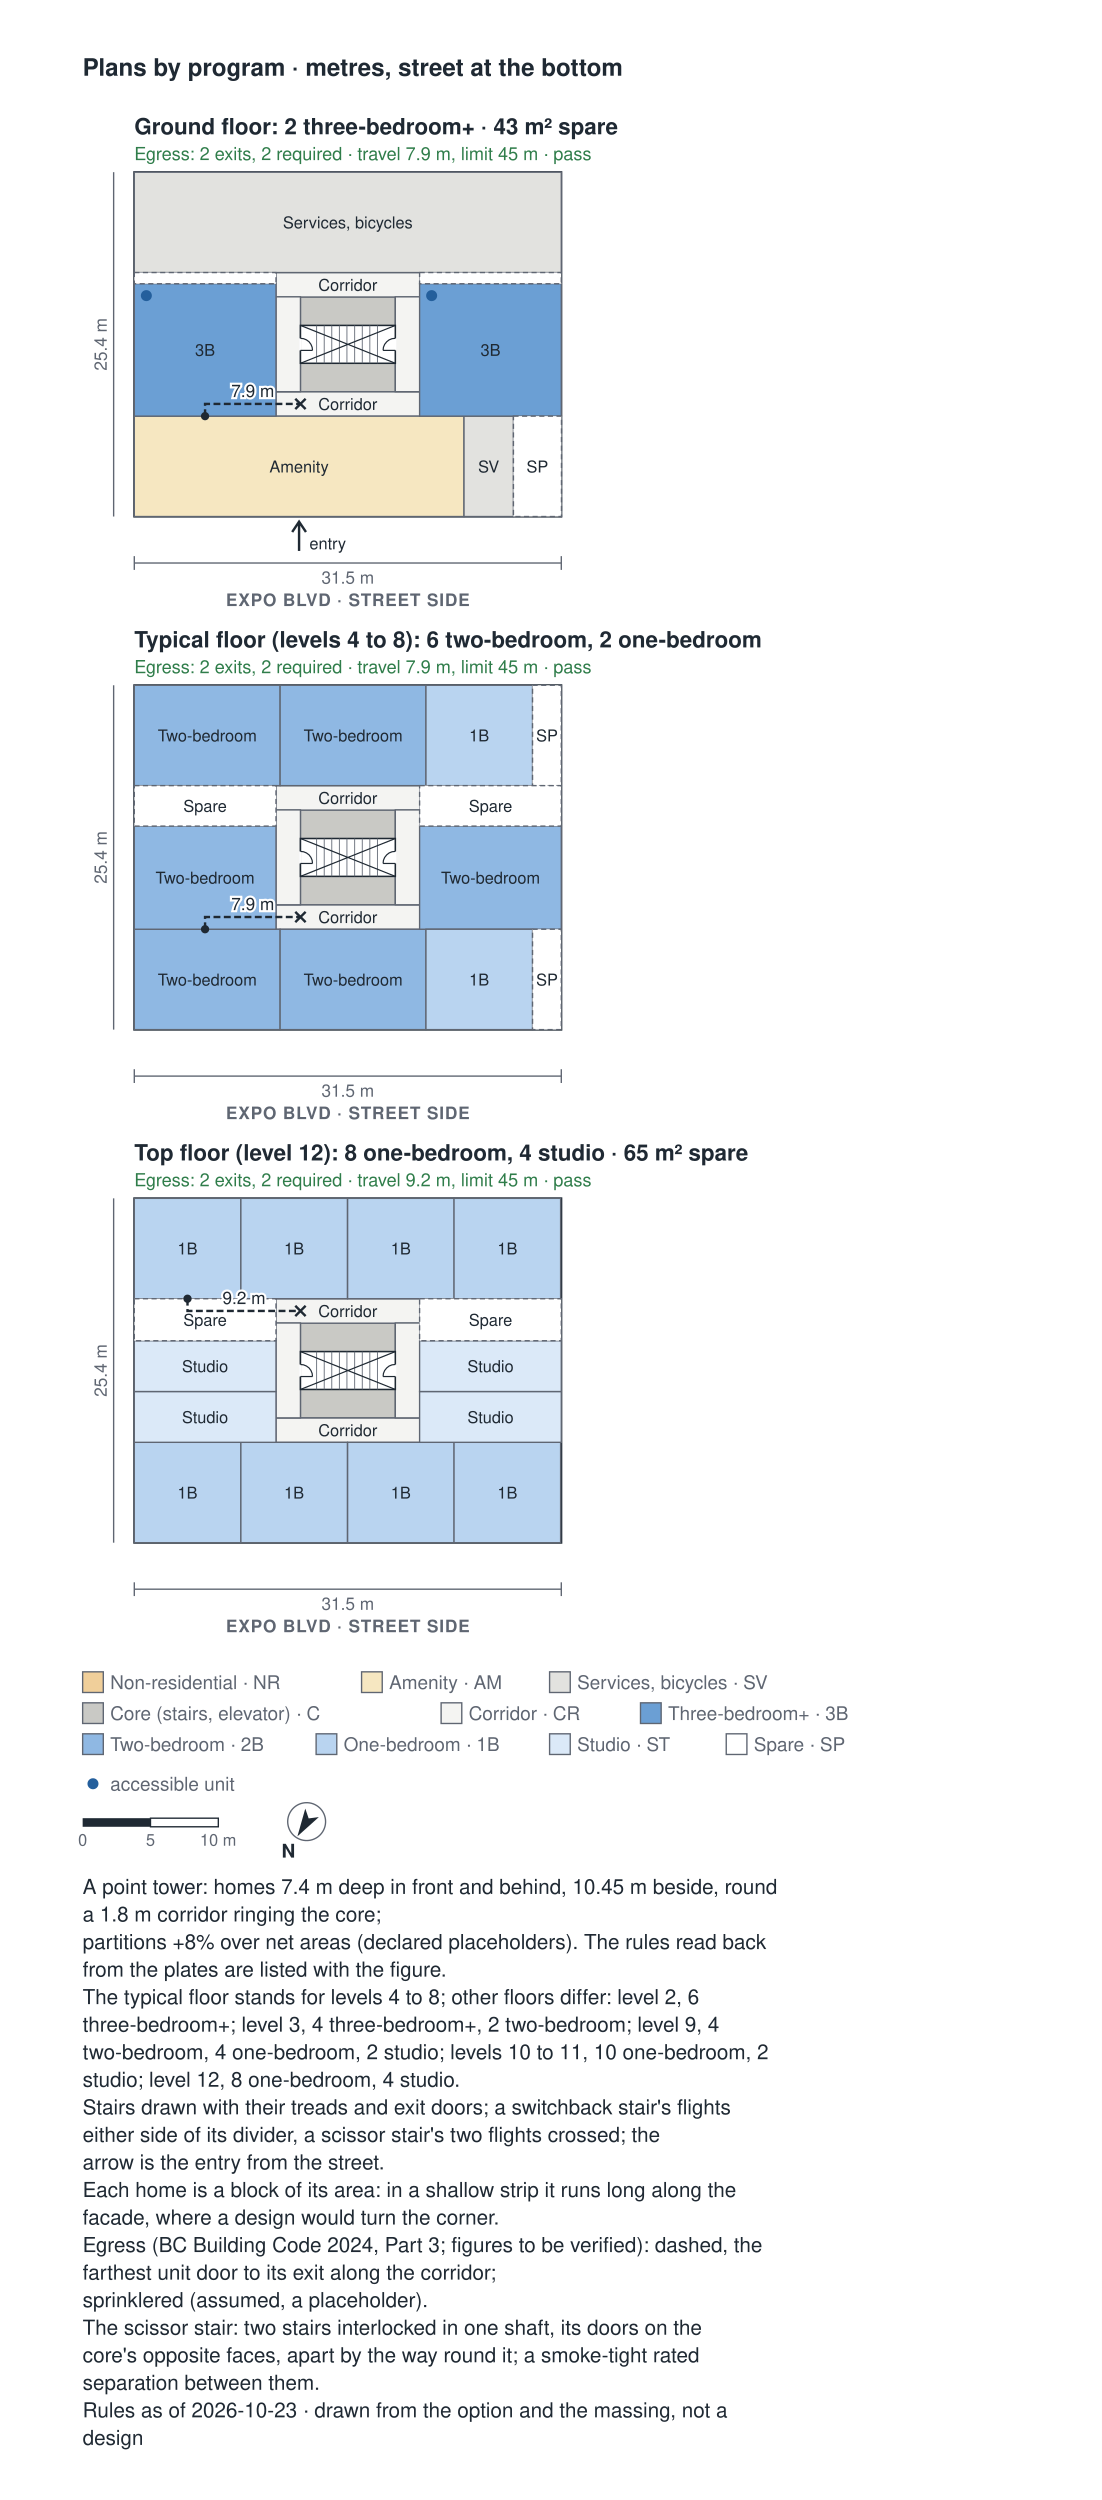
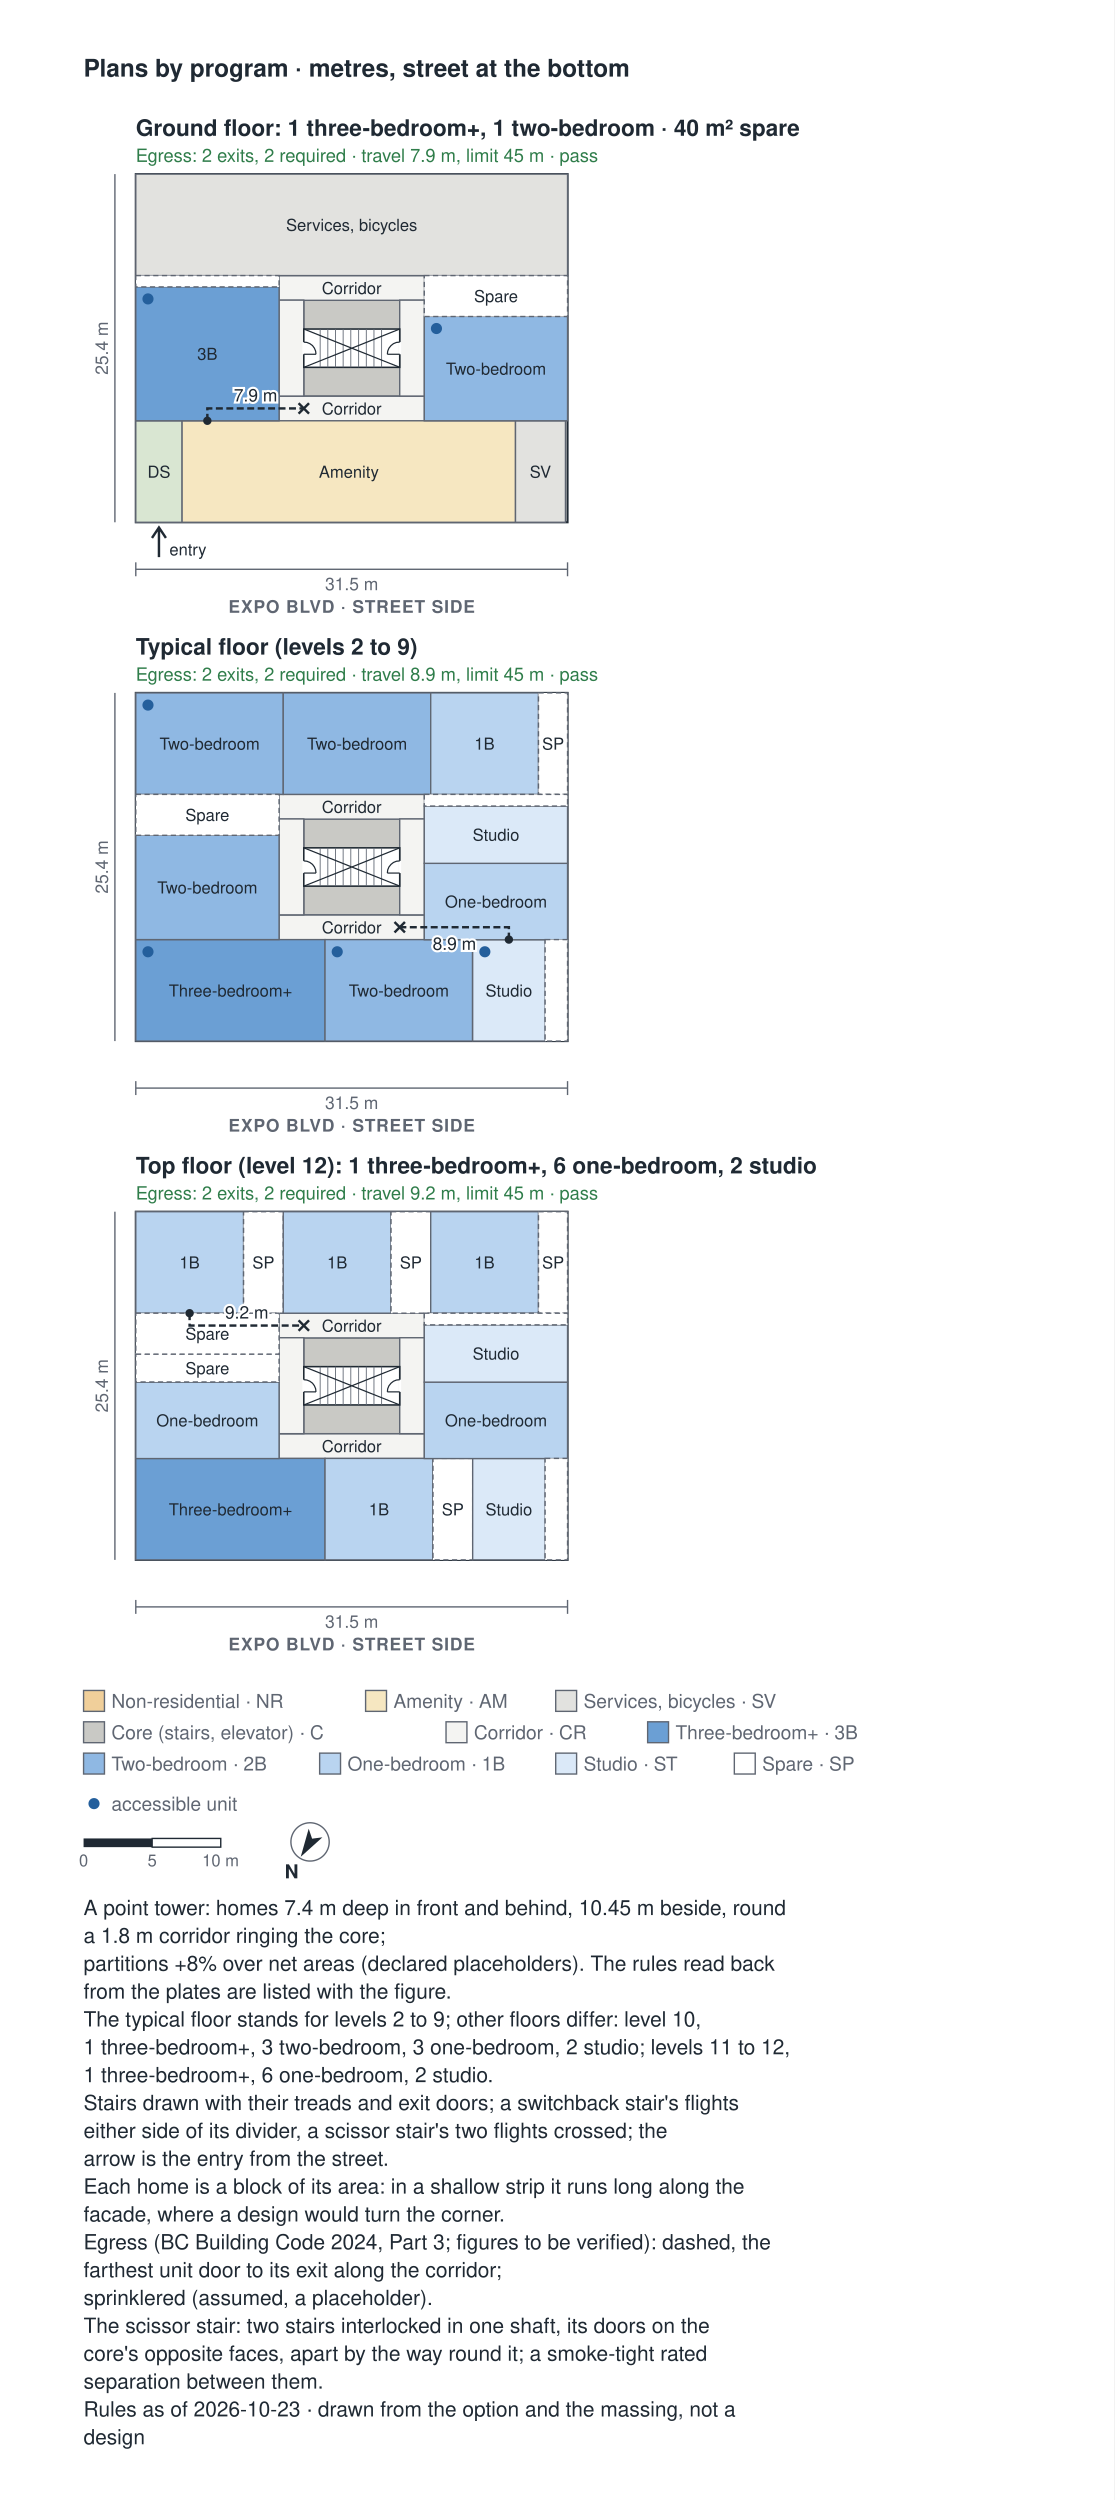
- <svg xmlns="http://www.w3.org/2000/svg" width="640" height="1452" viewBox="0 0 640 1452" font-family="IBM Plex Sans, Helvetica, Arial, sans-serif" font-size="12" fill="#1f2933" role="img" aria-label="Floor plans by program">
+ <svg xmlns="http://www.w3.org/2000/svg" width="640" height="1436" viewBox="0 0 640 1436" font-family="IBM Plex Sans, Helvetica, Arial, sans-serif" font-size="12" fill="#1f2933" role="img" aria-label="Floor plans by program">
  <rect width="100%" height="100%" fill="#ffffff" />
  <text x="48" y="44" font-size="14" font-weight="600">Plans by program · metres, street at the bottom</text>
-   <text x="78.0" y="78.0" font-size="13" font-weight="600">Ground floor: 2 three-bedroom+ · 43 m² spare</text>
+   <text x="78.0" y="78.0" font-size="13" font-weight="600">Ground floor: 1 three-bedroom+, 1 two-bedroom · 40 m² spare</text>
  <text x="78.0" y="93.0" font-size="10.5" fill="#2f7d4a">Egress: 2 exits, 2 required · travel 7.9 m, limit 45 m · pass</text>
  <rect x="78.0" y="100.0" width="248.0" height="200.0" fill="#f4f4f2" stroke="#1f2933" stroke-width="1.2" />
  <rect x="174.5" y="172.4" width="55.1" height="55.1" fill="#c9c9c5" stroke="#5f6672" stroke-width="0.8" />
  <rect x="160.3" y="227.6" width="83.5" height="14.2" fill="#f4f4f2" stroke="#5f6672" stroke-width="0.8" />
  <rect x="160.3" y="158.3" width="83.5" height="14.2" fill="#f4f4f2" stroke="#5f6672" stroke-width="0.8" />
  <rect x="160.3" y="172.4" width="14.2" height="55.1" fill="#f4f4f2" stroke="#5f6672" stroke-width="0.8" />
  <rect x="229.6" y="172.4" width="14.2" height="55.1" fill="#f4f4f2" stroke="#5f6672" stroke-width="0.8" />
-   <rect x="78.0" y="241.7" width="191.5" height="58.3" fill="#f6e7c1" stroke="#5f6672" stroke-width="0.8" />
+   <rect x="78.0" y="241.7" width="26.6" height="58.3" fill="#d9e6d2" stroke="#5f6672" stroke-width="0.8" />
+   <rect x="104.6" y="241.7" width="191.5" height="58.3" fill="#f6e7c1" stroke="#5f6672" stroke-width="0.8" />
  <rect x="78.0" y="100.0" width="248.0" height="58.3" fill="#e2e2df" stroke="#5f6672" stroke-width="0.8" />
-   <rect x="269.5" y="241.7" width="28.7" height="58.3" fill="#e2e2df" stroke="#5f6672" stroke-width="0.8" />
+   <rect x="296.1" y="241.7" width="28.7" height="58.3" fill="#e2e2df" stroke="#5f6672" stroke-width="0.8" />
  <rect x="78.0" y="164.7" width="82.3" height="77.0" fill="#6b9fd4" stroke="#5f6672" stroke-width="0.8" />
-   <rect x="243.7" y="164.7" width="82.3" height="77.0" fill="#6b9fd4" stroke="#5f6672" stroke-width="0.8" />
-   <rect x="298.2" y="241.7" width="27.9" height="58.3" fill="#ffffff" stroke="#5f6672" stroke-width="0.8" stroke-dasharray="3 2" />
+   <rect x="243.7" y="181.7" width="82.3" height="60.0" fill="#8fb8e3" stroke="#5f6672" stroke-width="0.8" />
  <rect x="78.0" y="158.3" width="82.3" height="6.5" fill="#ffffff" stroke="#5f6672" stroke-width="0.8" stroke-dasharray="3 2" />
-   <rect x="243.7" y="158.3" width="82.3" height="6.5" fill="#ffffff" stroke="#5f6672" stroke-width="0.8" stroke-dasharray="3 2" />
+   <rect x="243.7" y="158.3" width="82.3" height="23.5" fill="#ffffff" stroke="#5f6672" stroke-width="0.8" stroke-dasharray="3 2" />
  <rect x="174.5" y="189.0" width="55.1" height="22.0" fill="#ffffff" stroke="#1f2933" stroke-width="0.9" />
  <path d="M183.9 189.0v22.0M188.3 189.0v22.0M192.7 189.0v22.0M197.1 189.0v22.0M201.5 189.0v22.0M206.0 189.0v22.0M210.4 189.0v22.0M214.8 189.0v22.0M219.2 189.0v22.0" stroke="#5f6672" stroke-width="0.5" fill="none" />
  <path d="M174.5 189.0L229.6 211.0M174.5 211.0L229.6 189.0" stroke="#1f2933" stroke-width="0.7" fill="none" />
  <line x1="174.5" y1="203.5" x2="174.5" y2="196.5" stroke="#ffffff" stroke-width="1.6" />
  <path d="M181.5 203.5L174.5 203.5M174.5 196.5L176.3 196.7L178.0 197.4L179.5 198.5L180.6 200.0L181.3 201.7L181.5 203.5" stroke="#1f2933" stroke-width="0.7" fill="none" />
  <line x1="229.6" y1="203.5" x2="229.6" y2="196.5" stroke="#ffffff" stroke-width="1.6" />
  <path d="M222.5 203.5L229.6 203.5M229.6 196.5L227.7 196.7L226.0 197.4L224.6 198.5L223.4 200.0L222.7 201.7L222.5 203.5" stroke="#1f2933" stroke-width="0.7" fill="none" />
  <text x="202.0" y="238.1" font-size="9.5" text-anchor="middle" fill="#1f2933">Corridor</text>
  <text x="202.0" y="168.9" font-size="9.5" text-anchor="middle" fill="#1f2933">Corridor</text>
-   <text x="173.7" y="274.4" font-size="9.5" text-anchor="middle" fill="#1f2933">Amenity</text>
+   <text x="91.3" y="274.4" font-size="9.5" text-anchor="middle" fill="#1f2933">DS</text>
+   <text x="200.4" y="274.4" font-size="9.5" text-anchor="middle" fill="#1f2933">Amenity</text>
  <text x="202.0" y="132.6" font-size="9.5" text-anchor="middle" fill="#1f2933">Services, bicycles</text>
-   <text x="283.8" y="274.4" font-size="9.5" text-anchor="middle" fill="#1f2933">SV</text>
+   <text x="310.4" y="274.4" font-size="9.5" text-anchor="middle" fill="#1f2933">SV</text>
  <circle cx="85.0" cy="171.7" r="3.2" fill="#245f9c" />
  <text x="119.1" y="206.7" font-size="9.5" text-anchor="middle" fill="#1f2933">3B</text>
-   <circle cx="250.7" cy="171.7" r="3.2" fill="#245f9c" />
-   <text x="284.9" y="206.7" font-size="9.5" text-anchor="middle" fill="#1f2933">3B</text>
-   <text x="312.1" y="274.4" font-size="9.5" text-anchor="middle" fill="#1f2933">SP</text>
+   <circle cx="250.7" cy="188.7" r="3.2" fill="#245f9c" />
+   <text x="284.9" y="215.2" font-size="9.5" text-anchor="middle" fill="#1f2933">Two-bedroom</text>
+   <text x="284.9" y="173.5" font-size="9.5" text-anchor="middle" fill="#1f2933">Spare</text>
  <polyline points="119.1,241.7 119.1,234.6 174.5,234.6" fill="none" stroke="#1f2933" stroke-width="1.4" stroke-dasharray="4 2" />
  <circle cx="119.1" cy="241.7" r="2.4" fill="#1f2933" />
  <path d="M 171.5 231.6 L 177.5 237.6 M 171.5 237.6 L 177.5 231.6" stroke="#1f2933" stroke-width="1.4" />
  <text x="146.8" y="230.6" font-size="10" text-anchor="middle" fill="#1f2933" stroke="#ffffff" stroke-width="2.5" paint-order="stroke">7.9 m</text>
-   <path d="M173.7 320.0V303.0M169.7 309.0L173.7 303.0L177.7 309.0" stroke="#1f2933" stroke-width="1.4" fill="none" />
-   <text x="179.7" y="319.0" font-size="9.5" fill="#1f2933">entry</text>
+   <path d="M91.3 320.0V303.0M87.3 309.0L91.3 303.0L95.3 309.0" stroke="#1f2933" stroke-width="1.4" fill="none" />
+   <text x="97.3" y="319.0" font-size="9.5" fill="#1f2933">entry</text>
  <path d="M78.0 327.0H326.0M78.0 323.0V331.0M326.0 323.0V331.0" stroke="#5f6672" stroke-width="0.8" fill="none" />
  <text x="202.0" y="339.0" font-size="10" text-anchor="middle" fill="#5f6672">31.5 m</text>
  <text x="202.0" y="352.0" font-size="10" font-weight="600" letter-spacing="0.5" text-anchor="middle" fill="#5f6672">EXPO BLVD · STREET SIDE</text>
  <line x1="66.0" y1="100.0" x2="66.0" y2="300.0" stroke="#5f6672" stroke-width="0.8" />
  <text x="62.0" y="200.0" font-size="10" text-anchor="middle" fill="#5f6672" transform="rotate(-90 62.0 200.0)">25.4 m</text>
-   <text x="78.0" y="376.0" font-size="13" font-weight="600">Typical floor (levels 4 to 8): 6 two-bedroom, 2 one-bedroom</text>
-   <text x="78.0" y="391.0" font-size="10.5" fill="#2f7d4a">Egress: 2 exits, 2 required · travel 7.9 m, limit 45 m · pass</text>
+   <text x="78.0" y="376.0" font-size="13" font-weight="600">Typical floor (levels 2 to 9)</text>
+   <text x="78.0" y="391.0" font-size="10.5" fill="#2f7d4a">Egress: 2 exits, 2 required · travel 8.9 m, limit 45 m · pass</text>
  <rect x="78.0" y="398.0" width="248.0" height="200.0" fill="#f4f4f2" stroke="#1f2933" stroke-width="1.2" />
  <rect x="174.5" y="470.4" width="55.1" height="55.1" fill="#c9c9c5" stroke="#5f6672" stroke-width="0.8" />
  <rect x="160.3" y="525.6" width="83.5" height="14.2" fill="#f4f4f2" stroke="#5f6672" stroke-width="0.8" />
  <rect x="160.3" y="456.3" width="83.5" height="14.2" fill="#f4f4f2" stroke="#5f6672" stroke-width="0.8" />
  <rect x="160.3" y="470.4" width="14.2" height="55.1" fill="#f4f4f2" stroke="#5f6672" stroke-width="0.8" />
  <rect x="229.6" y="470.4" width="14.2" height="55.1" fill="#f4f4f2" stroke="#5f6672" stroke-width="0.8" />
-   <rect x="78.0" y="539.7" width="84.7" height="58.3" fill="#8fb8e3" stroke="#5f6672" stroke-width="0.8" />
-   <rect x="162.7" y="539.7" width="84.7" height="58.3" fill="#8fb8e3" stroke="#5f6672" stroke-width="0.8" />
+   <rect x="78.0" y="539.7" width="108.7" height="58.3" fill="#6b9fd4" stroke="#5f6672" stroke-width="0.8" />
+   <rect x="186.7" y="539.7" width="84.7" height="58.3" fill="#8fb8e3" stroke="#5f6672" stroke-width="0.8" />
+   <rect x="271.5" y="539.7" width="41.7" height="58.3" fill="#dbe9f8" stroke="#5f6672" stroke-width="0.8" />
  <rect x="78.0" y="398.0" width="84.7" height="58.3" fill="#8fb8e3" stroke="#5f6672" stroke-width="0.8" />
  <rect x="162.7" y="398.0" width="84.7" height="58.3" fill="#8fb8e3" stroke="#5f6672" stroke-width="0.8" />
+   <rect x="247.4" y="398.0" width="61.9" height="58.3" fill="#b9d4f0" stroke="#5f6672" stroke-width="0.8" />
  <rect x="78.0" y="479.7" width="82.3" height="60.0" fill="#8fb8e3" stroke="#5f6672" stroke-width="0.8" />
-   <rect x="243.7" y="479.7" width="82.3" height="60.0" fill="#8fb8e3" stroke="#5f6672" stroke-width="0.8" />
-   <rect x="247.4" y="539.7" width="61.9" height="58.3" fill="#b9d4f0" stroke="#5f6672" stroke-width="0.8" />
-   <rect x="247.4" y="398.0" width="61.9" height="58.3" fill="#b9d4f0" stroke="#5f6672" stroke-width="0.8" />
-   <rect x="309.3" y="539.7" width="16.7" height="58.3" fill="#ffffff" stroke="#5f6672" stroke-width="0.8" stroke-dasharray="3 2" />
+   <rect x="243.7" y="495.9" width="82.3" height="43.9" fill="#b9d4f0" stroke="#5f6672" stroke-width="0.8" />
+   <rect x="243.7" y="463.0" width="82.3" height="32.9" fill="#dbe9f8" stroke="#5f6672" stroke-width="0.8" />
+   <rect x="313.1" y="539.7" width="12.9" height="58.3" fill="#ffffff" stroke="#5f6672" stroke-width="0.8" stroke-dasharray="3 2" />
  <rect x="309.3" y="398.0" width="16.7" height="58.3" fill="#ffffff" stroke="#5f6672" stroke-width="0.8" stroke-dasharray="3 2" />
  <rect x="78.0" y="456.3" width="82.3" height="23.5" fill="#ffffff" stroke="#5f6672" stroke-width="0.8" stroke-dasharray="3 2" />
-   <rect x="243.7" y="456.3" width="82.3" height="23.5" fill="#ffffff" stroke="#5f6672" stroke-width="0.8" stroke-dasharray="3 2" />
+   <rect x="243.7" y="456.3" width="82.3" height="6.7" fill="#ffffff" stroke="#5f6672" stroke-width="0.8" stroke-dasharray="3 2" />
  <rect x="174.5" y="487.0" width="55.1" height="22.0" fill="#ffffff" stroke="#1f2933" stroke-width="0.9" />
  <path d="M183.9 487.0v22.0M188.3 487.0v22.0M192.7 487.0v22.0M197.1 487.0v22.0M201.5 487.0v22.0M206.0 487.0v22.0M210.4 487.0v22.0M214.8 487.0v22.0M219.2 487.0v22.0" stroke="#5f6672" stroke-width="0.5" fill="none" />
  <path d="M174.5 487.0L229.6 509.0M174.5 509.0L229.6 487.0" stroke="#1f2933" stroke-width="0.7" fill="none" />
  <line x1="174.5" y1="501.5" x2="174.5" y2="494.5" stroke="#ffffff" stroke-width="1.6" />
  <path d="M181.5 501.5L174.5 501.5M174.5 494.5L176.3 494.7L178.0 495.4L179.5 496.5L180.6 498.0L181.3 499.7L181.5 501.5" stroke="#1f2933" stroke-width="0.7" fill="none" />
  <line x1="229.6" y1="501.5" x2="229.6" y2="494.5" stroke="#ffffff" stroke-width="1.6" />
  <path d="M222.5 501.5L229.6 501.5M229.6 494.5L227.7 494.7L226.0 495.4L224.6 496.5L223.4 498.0L222.7 499.7L222.5 501.5" stroke="#1f2933" stroke-width="0.7" fill="none" />
  <text x="202.0" y="536.1" font-size="9.5" text-anchor="middle" fill="#1f2933">Corridor</text>
  <text x="202.0" y="466.9" font-size="9.5" text-anchor="middle" fill="#1f2933">Corridor</text>
-   <text x="120.4" y="572.4" font-size="9.5" text-anchor="middle" fill="#1f2933">Two-bedroom</text>
-   <text x="205.1" y="572.4" font-size="9.5" text-anchor="middle" fill="#1f2933">Two-bedroom</text>
+   <circle cx="85.0" cy="546.7" r="3.2" fill="#245f9c" />
+   <text x="132.4" y="572.4" font-size="9.5" text-anchor="middle" fill="#1f2933">Three-bedroom+</text>
+   <circle cx="193.7" cy="546.7" r="3.2" fill="#245f9c" />
+   <text x="229.1" y="572.4" font-size="9.5" text-anchor="middle" fill="#1f2933">Two-bedroom</text>
+   <circle cx="278.5" cy="546.7" r="3.2" fill="#245f9c" />
+   <text x="292.3" y="572.4" font-size="9.5" text-anchor="middle" fill="#1f2933">Studio</text>
+   <circle cx="85.0" cy="405.0" r="3.2" fill="#245f9c" />
  <text x="120.4" y="430.6" font-size="9.5" text-anchor="middle" fill="#1f2933">Two-bedroom</text>
  <text x="205.1" y="430.6" font-size="9.5" text-anchor="middle" fill="#1f2933">Two-bedroom</text>
+   <text x="278.3" y="430.6" font-size="9.5" text-anchor="middle" fill="#1f2933">1B</text>
  <text x="119.1" y="513.2" font-size="9.5" text-anchor="middle" fill="#1f2933">Two-bedroom</text>
-   <text x="284.9" y="513.2" font-size="9.5" text-anchor="middle" fill="#1f2933">Two-bedroom</text>
-   <text x="278.3" y="572.4" font-size="9.5" text-anchor="middle" fill="#1f2933">1B</text>
-   <text x="278.3" y="430.6" font-size="9.5" text-anchor="middle" fill="#1f2933">1B</text>
-   <text x="317.7" y="572.4" font-size="9.5" text-anchor="middle" fill="#1f2933">SP</text>
+   <text x="284.9" y="521.3" font-size="9.5" text-anchor="middle" fill="#1f2933">One-bedroom</text>
+   <text x="284.9" y="482.9" font-size="9.5" text-anchor="middle" fill="#1f2933">Studio</text>
  <text x="317.7" y="430.6" font-size="9.5" text-anchor="middle" fill="#1f2933">SP</text>
  <text x="119.1" y="471.5" font-size="9.5" text-anchor="middle" fill="#1f2933">Spare</text>
-   <text x="284.9" y="471.5" font-size="9.5" text-anchor="middle" fill="#1f2933">Spare</text>
-   <polyline points="119.1,539.7 119.1,532.6 174.5,532.6" fill="none" stroke="#1f2933" stroke-width="1.4" stroke-dasharray="4 2" />
-   <circle cx="119.1" cy="539.7" r="2.4" fill="#1f2933" />
-   <path d="M 171.5 529.6 L 177.5 535.6 M 171.5 535.6 L 177.5 529.6" stroke="#1f2933" stroke-width="1.4" />
-   <text x="146.8" y="528.6" font-size="10" text-anchor="middle" fill="#1f2933" stroke="#ffffff" stroke-width="2.5" paint-order="stroke">7.9 m</text>
+   <polyline points="292.3,539.7 292.3,532.6 229.6,532.6" fill="none" stroke="#1f2933" stroke-width="1.4" stroke-dasharray="4 2" />
+   <circle cx="292.3" cy="539.7" r="2.4" fill="#1f2933" />
+   <path d="M 226.6 529.6 L 232.6 535.6 M 226.6 535.6 L 232.6 529.6" stroke="#1f2933" stroke-width="1.4" />
+   <text x="261.0" y="545.6" font-size="10" text-anchor="middle" fill="#1f2933" stroke="#ffffff" stroke-width="2.5" paint-order="stroke">8.9 m</text>
  <path d="M78.0 625.0H326.0M78.0 621.0V629.0M326.0 621.0V629.0" stroke="#5f6672" stroke-width="0.8" fill="none" />
  <text x="202.0" y="637.0" font-size="10" text-anchor="middle" fill="#5f6672">31.5 m</text>
  <text x="202.0" y="650.0" font-size="10" font-weight="600" letter-spacing="0.5" text-anchor="middle" fill="#5f6672">EXPO BLVD · STREET SIDE</text>
  <line x1="66.0" y1="398.0" x2="66.0" y2="598.0" stroke="#5f6672" stroke-width="0.8" />
  <text x="62.0" y="498.0" font-size="10" text-anchor="middle" fill="#5f6672" transform="rotate(-90 62.0 498.0)">25.4 m</text>
-   <text x="78.0" y="674.0" font-size="13" font-weight="600">Top floor (level 12): 8 one-bedroom, 4 studio · 65 m² spare</text>
+   <text x="78.0" y="674.0" font-size="13" font-weight="600">Top floor (level 12): 1 three-bedroom+, 6 one-bedroom, 2 studio</text>
  <text x="78.0" y="689.0" font-size="10.5" fill="#2f7d4a">Egress: 2 exits, 2 required · travel 9.2 m, limit 45 m · pass</text>
  <rect x="78.0" y="696.0" width="248.0" height="200.0" fill="#f4f4f2" stroke="#1f2933" stroke-width="1.2" />
  <rect x="174.5" y="768.4" width="55.1" height="55.1" fill="#c9c9c5" stroke="#5f6672" stroke-width="0.8" />
  <rect x="160.3" y="823.6" width="83.5" height="14.2" fill="#f4f4f2" stroke="#5f6672" stroke-width="0.8" />
  <rect x="160.3" y="754.3" width="83.5" height="14.2" fill="#f4f4f2" stroke="#5f6672" stroke-width="0.8" />
  <rect x="160.3" y="768.4" width="14.2" height="55.1" fill="#f4f4f2" stroke="#5f6672" stroke-width="0.8" />
  <rect x="229.6" y="768.4" width="14.2" height="55.1" fill="#f4f4f2" stroke="#5f6672" stroke-width="0.8" />
-   <rect x="78.0" y="837.7" width="61.9" height="58.3" fill="#b9d4f0" stroke="#5f6672" stroke-width="0.8" />
-   <rect x="139.9" y="837.7" width="61.9" height="58.3" fill="#b9d4f0" stroke="#5f6672" stroke-width="0.8" />
-   <rect x="201.9" y="837.7" width="61.9" height="58.3" fill="#b9d4f0" stroke="#5f6672" stroke-width="0.8" />
-   <rect x="263.7" y="837.7" width="61.9" height="58.3" fill="#b9d4f0" stroke="#5f6672" stroke-width="0.8" />
+   <rect x="78.0" y="837.7" width="108.7" height="58.3" fill="#6b9fd4" stroke="#5f6672" stroke-width="0.8" />
+   <rect x="186.7" y="837.7" width="61.9" height="58.3" fill="#b9d4f0" stroke="#5f6672" stroke-width="0.8" />
+   <rect x="248.7" y="837.7" width="22.8" height="58.3" fill="#ffffff" stroke="#5f6672" stroke-width="0.8" stroke-dasharray="3 2" />
+   <rect x="271.5" y="837.7" width="41.7" height="58.3" fill="#dbe9f8" stroke="#5f6672" stroke-width="0.8" />
  <rect x="78.0" y="696.0" width="61.9" height="58.3" fill="#b9d4f0" stroke="#5f6672" stroke-width="0.8" />
-   <rect x="139.9" y="696.0" width="61.9" height="58.3" fill="#b9d4f0" stroke="#5f6672" stroke-width="0.8" />
-   <rect x="201.9" y="696.0" width="61.9" height="58.3" fill="#b9d4f0" stroke="#5f6672" stroke-width="0.8" />
-   <rect x="263.7" y="696.0" width="61.9" height="58.3" fill="#b9d4f0" stroke="#5f6672" stroke-width="0.8" />
-   <rect x="78.0" y="808.2" width="82.3" height="29.5" fill="#dbe9f8" stroke="#5f6672" stroke-width="0.8" />
-   <rect x="78.0" y="778.7" width="82.3" height="29.5" fill="#dbe9f8" stroke="#5f6672" stroke-width="0.8" />
-   <rect x="243.7" y="808.2" width="82.3" height="29.5" fill="#dbe9f8" stroke="#5f6672" stroke-width="0.8" />
-   <rect x="243.7" y="778.7" width="82.3" height="29.5" fill="#dbe9f8" stroke="#5f6672" stroke-width="0.8" />
-   <rect x="78.0" y="754.3" width="82.3" height="24.4" fill="#ffffff" stroke="#5f6672" stroke-width="0.8" stroke-dasharray="3 2" />
-   <rect x="243.7" y="754.3" width="82.3" height="24.4" fill="#ffffff" stroke="#5f6672" stroke-width="0.8" stroke-dasharray="3 2" />
+   <rect x="139.9" y="696.0" width="22.8" height="58.3" fill="#ffffff" stroke="#5f6672" stroke-width="0.8" stroke-dasharray="3 2" />
+   <rect x="162.7" y="696.0" width="61.9" height="58.3" fill="#b9d4f0" stroke="#5f6672" stroke-width="0.8" />
+   <rect x="224.6" y="696.0" width="22.8" height="58.3" fill="#ffffff" stroke="#5f6672" stroke-width="0.8" stroke-dasharray="3 2" />
+   <rect x="247.4" y="696.0" width="61.9" height="58.3" fill="#b9d4f0" stroke="#5f6672" stroke-width="0.8" />
+   <rect x="78.0" y="793.9" width="82.3" height="43.9" fill="#b9d4f0" stroke="#5f6672" stroke-width="0.8" />
+   <rect x="78.0" y="777.7" width="82.3" height="16.1" fill="#ffffff" stroke="#5f6672" stroke-width="0.8" stroke-dasharray="3 2" />
+   <rect x="243.7" y="793.9" width="82.3" height="43.9" fill="#b9d4f0" stroke="#5f6672" stroke-width="0.8" />
+   <rect x="243.7" y="761.0" width="82.3" height="32.9" fill="#dbe9f8" stroke="#5f6672" stroke-width="0.8" />
+   <rect x="313.1" y="837.7" width="12.9" height="58.3" fill="#ffffff" stroke="#5f6672" stroke-width="0.8" stroke-dasharray="3 2" />
+   <rect x="309.3" y="696.0" width="16.7" height="58.3" fill="#ffffff" stroke="#5f6672" stroke-width="0.8" stroke-dasharray="3 2" />
+   <rect x="78.0" y="754.3" width="82.3" height="23.5" fill="#ffffff" stroke="#5f6672" stroke-width="0.8" stroke-dasharray="3 2" />
+   <rect x="243.7" y="754.3" width="82.3" height="6.7" fill="#ffffff" stroke="#5f6672" stroke-width="0.8" stroke-dasharray="3 2" />
  <rect x="174.5" y="785.0" width="55.1" height="22.0" fill="#ffffff" stroke="#1f2933" stroke-width="0.9" />
  <path d="M183.9 785.0v22.0M188.3 785.0v22.0M192.7 785.0v22.0M197.1 785.0v22.0M201.5 785.0v22.0M206.0 785.0v22.0M210.4 785.0v22.0M214.8 785.0v22.0M219.2 785.0v22.0" stroke="#5f6672" stroke-width="0.5" fill="none" />
  <path d="M174.5 785.0L229.6 807.0M174.5 807.0L229.6 785.0" stroke="#1f2933" stroke-width="0.7" fill="none" />
  <line x1="174.5" y1="799.5" x2="174.5" y2="792.5" stroke="#ffffff" stroke-width="1.6" />
  <path d="M181.5 799.5L174.5 799.5M174.5 792.5L176.3 792.7L178.0 793.4L179.5 794.5L180.6 796.0L181.3 797.7L181.5 799.5" stroke="#1f2933" stroke-width="0.7" fill="none" />
  <line x1="229.6" y1="799.5" x2="229.6" y2="792.5" stroke="#ffffff" stroke-width="1.6" />
  <path d="M222.5 799.5L229.6 799.5M229.6 792.5L227.7 792.7L226.0 793.4L224.6 794.5L223.4 796.0L222.7 797.7L222.5 799.5" stroke="#1f2933" stroke-width="0.7" fill="none" />
  <text x="202.0" y="834.1" font-size="9.5" text-anchor="middle" fill="#1f2933">Corridor</text>
  <text x="202.0" y="764.9" font-size="9.5" text-anchor="middle" fill="#1f2933">Corridor</text>
-   <text x="108.9" y="870.4" font-size="9.5" text-anchor="middle" fill="#1f2933">1B</text>
-   <text x="170.8" y="870.4" font-size="9.5" text-anchor="middle" fill="#1f2933">1B</text>
-   <text x="232.8" y="870.4" font-size="9.5" text-anchor="middle" fill="#1f2933">1B</text>
-   <text x="294.7" y="870.4" font-size="9.5" text-anchor="middle" fill="#1f2933">1B</text>
+   <text x="132.4" y="870.4" font-size="9.5" text-anchor="middle" fill="#1f2933">Three-bedroom+</text>
+   <text x="217.7" y="870.4" font-size="9.5" text-anchor="middle" fill="#1f2933">1B</text>
+   <text x="260.1" y="870.4" font-size="9.5" text-anchor="middle" fill="#1f2933">SP</text>
+   <text x="292.3" y="870.4" font-size="9.5" text-anchor="middle" fill="#1f2933">Studio</text>
  <text x="108.9" y="728.6" font-size="9.5" text-anchor="middle" fill="#1f2933">1B</text>
-   <text x="170.8" y="728.6" font-size="9.5" text-anchor="middle" fill="#1f2933">1B</text>
-   <text x="232.8" y="728.6" font-size="9.5" text-anchor="middle" fill="#1f2933">1B</text>
-   <text x="294.7" y="728.6" font-size="9.5" text-anchor="middle" fill="#1f2933">1B</text>
-   <text x="119.1" y="826.5" font-size="9.5" text-anchor="middle" fill="#1f2933">Studio</text>
-   <text x="119.1" y="796.9" font-size="9.5" text-anchor="middle" fill="#1f2933">Studio</text>
-   <text x="284.9" y="826.5" font-size="9.5" text-anchor="middle" fill="#1f2933">Studio</text>
-   <text x="284.9" y="796.9" font-size="9.5" text-anchor="middle" fill="#1f2933">Studio</text>
-   <text x="119.1" y="770.0" font-size="9.5" text-anchor="middle" fill="#1f2933">Spare</text>
-   <text x="284.9" y="770.0" font-size="9.5" text-anchor="middle" fill="#1f2933">Spare</text>
+   <text x="151.3" y="728.6" font-size="9.5" text-anchor="middle" fill="#1f2933">SP</text>
+   <text x="193.7" y="728.6" font-size="9.5" text-anchor="middle" fill="#1f2933">1B</text>
+   <text x="236.0" y="728.6" font-size="9.5" text-anchor="middle" fill="#1f2933">SP</text>
+   <text x="278.3" y="728.6" font-size="9.5" text-anchor="middle" fill="#1f2933">1B</text>
+   <text x="119.1" y="819.3" font-size="9.5" text-anchor="middle" fill="#1f2933">One-bedroom</text>
+   <text x="119.1" y="789.3" font-size="9.5" text-anchor="middle" fill="#1f2933">Spare</text>
+   <text x="284.9" y="819.3" font-size="9.5" text-anchor="middle" fill="#1f2933">One-bedroom</text>
+   <text x="284.9" y="780.9" font-size="9.5" text-anchor="middle" fill="#1f2933">Studio</text>
+   <text x="317.7" y="728.6" font-size="9.5" text-anchor="middle" fill="#1f2933">SP</text>
+   <text x="119.1" y="769.5" font-size="9.5" text-anchor="middle" fill="#1f2933">Spare</text>
  <polyline points="108.9,754.3 108.9,761.4 174.5,761.4" fill="none" stroke="#1f2933" stroke-width="1.4" stroke-dasharray="4 2" />
  <circle cx="108.9" cy="754.3" r="2.4" fill="#1f2933" />
  <path d="M 171.5 758.4 L 177.5 764.4 M 171.5 764.4 L 177.5 758.4" stroke="#1f2933" stroke-width="1.4" />
  <text x="141.7" y="757.4" font-size="10" text-anchor="middle" fill="#1f2933" stroke="#ffffff" stroke-width="2.5" paint-order="stroke">9.2 m</text>
  <path d="M78.0 923.0H326.0M78.0 919.0V927.0M326.0 919.0V927.0" stroke="#5f6672" stroke-width="0.8" fill="none" />
  <text x="202.0" y="935.0" font-size="10" text-anchor="middle" fill="#5f6672">31.5 m</text>
  <text x="202.0" y="948.0" font-size="10" font-weight="600" letter-spacing="0.5" text-anchor="middle" fill="#5f6672">EXPO BLVD · STREET SIDE</text>
  <line x1="66.0" y1="696.0" x2="66.0" y2="896.0" stroke="#5f6672" stroke-width="0.8" />
  <text x="62.0" y="796.0" font-size="10" text-anchor="middle" fill="#5f6672" transform="rotate(-90 62.0 796.0)">25.4 m</text>
  <g transform="translate(0.0 980.0)">
    <rect x="48.0" y="-9.0" width="12" height="12" fill="#f0cf9a" stroke="#5f6672" stroke-width="0.8" />
    <text x="64.0" y="1.0" fill="#5f6672" font-size="11">Non-residential · NR</text>
    <rect x="210.0" y="-9.0" width="12" height="12" fill="#f6e7c1" stroke="#5f6672" stroke-width="0.8" />
    <text x="226.0" y="1.0" fill="#5f6672" font-size="11">Amenity · AM</text>
    <rect x="319.2" y="-9.0" width="12" height="12" fill="#e2e2df" stroke="#5f6672" stroke-width="0.8" />
    <text x="335.2" y="1.0" fill="#5f6672" font-size="11">Services, bicycles · SV</text>
    <rect x="48.0" y="9.0" width="12" height="12" fill="#c9c9c5" stroke="#5f6672" stroke-width="0.8" />
    <text x="64.0" y="19.0" fill="#5f6672" font-size="11">Core (stairs, elevator) · C</text>
    <rect x="256.2" y="9.0" width="12" height="12" fill="#f4f4f2" stroke="#5f6672" stroke-width="0.8" />
    <text x="272.2" y="19.0" fill="#5f6672" font-size="11">Corridor · CR</text>
    <rect x="372.0" y="9.0" width="12" height="12" fill="#6b9fd4" stroke="#5f6672" stroke-width="0.8" />
    <text x="388.0" y="19.0" fill="#5f6672" font-size="11">Three-bedroom+ · 3B</text>
    <rect x="48.0" y="27.0" width="12" height="12" fill="#8fb8e3" stroke="#5f6672" stroke-width="0.8" />
    <text x="64.0" y="37.0" fill="#5f6672" font-size="11">Two-bedroom · 2B</text>
    <rect x="183.6" y="27.0" width="12" height="12" fill="#b9d4f0" stroke="#5f6672" stroke-width="0.8" />
    <text x="199.6" y="37.0" fill="#5f6672" font-size="11">One-bedroom · 1B</text>
    <rect x="319.2" y="27.0" width="12" height="12" fill="#dbe9f8" stroke="#5f6672" stroke-width="0.8" />
    <text x="335.2" y="37.0" fill="#5f6672" font-size="11">Studio · ST</text>
    <rect x="421.8" y="27.0" width="12" height="12" fill="#ffffff" stroke="#5f6672" stroke-width="0.8" />
    <text x="437.8" y="37.0" fill="#5f6672" font-size="11">Spare · SP</text>
  </g>
  <circle cx="54" cy="1036.0" r="3.2" fill="#245f9c" />
  <text x="64" y="1040.0" font-size="11" fill="#5f6672">accessible unit</text>
  <rect x="48.0" y="1056.0" width="39.4" height="5" fill="#1f2933" />
  <rect x="87.4" y="1056.0" width="39.4" height="5" fill="#ffffff" stroke="#1f2933" stroke-width="0.8" />
  <text x="48.0" y="1072.0" font-size="9.5" text-anchor="middle" fill="#5f6672">0</text>
  <text x="87.4" y="1072.0" font-size="9.5" text-anchor="middle" fill="#5f6672">5</text>
  <text x="126.7" y="1072.0" font-size="9.5" text-anchor="middle" fill="#5f6672">10 m</text>
  <g transform="rotate(-147.9 178.1 1058.0)">
    <circle cx="178.1" cy="1058.0" r="11.0" fill="#ffffff" stroke="#5f6672" stroke-width="0.8" />
    <polygon points="178.1,1047.9 182.8,1064.0 178.1,1060.2 173.5,1064.0" fill="#1f2933" />
  </g>
  <text x="167.5" y="1078.9" font-size="11" font-weight="600" text-anchor="middle" fill="#1f2933">N</text>
  <text x="48.0" y="1100.0" font-size="12" fill="#1f2933">A point tower: homes 7.4 m deep in front and behind, 10.45 m beside, round</text>
  <text x="48.0" y="1116.0" font-size="12" fill="#1f2933">a 1.8 m corridor ringing the core;</text>
  <text x="48.0" y="1132.0" font-size="12" fill="#1f2933">partitions +8% over net areas (declared placeholders). The rules read back</text>
  <text x="48.0" y="1148.0" font-size="12" fill="#1f2933">from the plates are listed with the figure.</text>
-   <text x="48.0" y="1164.0" font-size="12" fill="#1f2933">The typical floor stands for levels 4 to 8; other floors differ: level 2, 6</text>
-   <text x="48.0" y="1180.0" font-size="12" fill="#1f2933">three-bedroom+; level 3, 4 three-bedroom+, 2 two-bedroom; level 9, 4</text>
-   <text x="48.0" y="1196.0" font-size="12" fill="#1f2933">two-bedroom, 4 one-bedroom, 2 studio; levels 10 to 11, 10 one-bedroom, 2</text>
-   <text x="48.0" y="1212.0" font-size="12" fill="#1f2933">studio; level 12, 8 one-bedroom, 4 studio.</text>
-   <text x="48.0" y="1228.0" font-size="12" fill="#1f2933">Stairs drawn with their treads and exit doors; a switchback stair's flights</text>
-   <text x="48.0" y="1244.0" font-size="12" fill="#1f2933">either side of its divider, a scissor stair's two flights crossed; the</text>
-   <text x="48.0" y="1260.0" font-size="12" fill="#1f2933">arrow is the entry from the street.</text>
-   <text x="48.0" y="1276.0" font-size="12" fill="#1f2933">Each home is a block of its area: in a shallow strip it runs long along the</text>
-   <text x="48.0" y="1292.0" font-size="12" fill="#1f2933">facade, where a design would turn the corner.</text>
-   <text x="48.0" y="1308.0" font-size="12" fill="#1f2933">Egress (BC Building Code 2024, Part 3; figures to be verified): dashed, the</text>
-   <text x="48.0" y="1324.0" font-size="12" fill="#1f2933">farthest unit door to its exit along the corridor;</text>
-   <text x="48.0" y="1340.0" font-size="12" fill="#1f2933">sprinklered (assumed, a placeholder).</text>
-   <text x="48.0" y="1356.0" font-size="12" fill="#1f2933">The scissor stair: two stairs interlocked in one shaft, its doors on the</text>
-   <text x="48.0" y="1372.0" font-size="12" fill="#1f2933">core's opposite faces, apart by the way round it; a smoke-tight rated</text>
-   <text x="48.0" y="1388.0" font-size="12" fill="#1f2933">separation between them.</text>
-   <text x="48.0" y="1404.0" font-size="12" fill="#1f2933">Rules as of 2026-10-23 · drawn from the option and the massing, not a</text>
-   <text x="48.0" y="1420.0" font-size="12" fill="#1f2933">design</text>
+   <text x="48.0" y="1164.0" font-size="12" fill="#1f2933">The typical floor stands for levels 2 to 9; other floors differ: level 10,</text>
+   <text x="48.0" y="1180.0" font-size="12" fill="#1f2933">1 three-bedroom+, 3 two-bedroom, 3 one-bedroom, 2 studio; levels 11 to 12,</text>
+   <text x="48.0" y="1196.0" font-size="12" fill="#1f2933">1 three-bedroom+, 6 one-bedroom, 2 studio.</text>
+   <text x="48.0" y="1212.0" font-size="12" fill="#1f2933">Stairs drawn with their treads and exit doors; a switchback stair's flights</text>
+   <text x="48.0" y="1228.0" font-size="12" fill="#1f2933">either side of its divider, a scissor stair's two flights crossed; the</text>
+   <text x="48.0" y="1244.0" font-size="12" fill="#1f2933">arrow is the entry from the street.</text>
+   <text x="48.0" y="1260.0" font-size="12" fill="#1f2933">Each home is a block of its area: in a shallow strip it runs long along the</text>
+   <text x="48.0" y="1276.0" font-size="12" fill="#1f2933">facade, where a design would turn the corner.</text>
+   <text x="48.0" y="1292.0" font-size="12" fill="#1f2933">Egress (BC Building Code 2024, Part 3; figures to be verified): dashed, the</text>
+   <text x="48.0" y="1308.0" font-size="12" fill="#1f2933">farthest unit door to its exit along the corridor;</text>
+   <text x="48.0" y="1324.0" font-size="12" fill="#1f2933">sprinklered (assumed, a placeholder).</text>
+   <text x="48.0" y="1340.0" font-size="12" fill="#1f2933">The scissor stair: two stairs interlocked in one shaft, its doors on the</text>
+   <text x="48.0" y="1356.0" font-size="12" fill="#1f2933">core's opposite faces, apart by the way round it; a smoke-tight rated</text>
+   <text x="48.0" y="1372.0" font-size="12" fill="#1f2933">separation between them.</text>
+   <text x="48.0" y="1388.0" font-size="12" fill="#1f2933">Rules as of 2026-10-23 · drawn from the option and the massing, not a</text>
+   <text x="48.0" y="1404.0" font-size="12" fill="#1f2933">design</text>
</svg>
